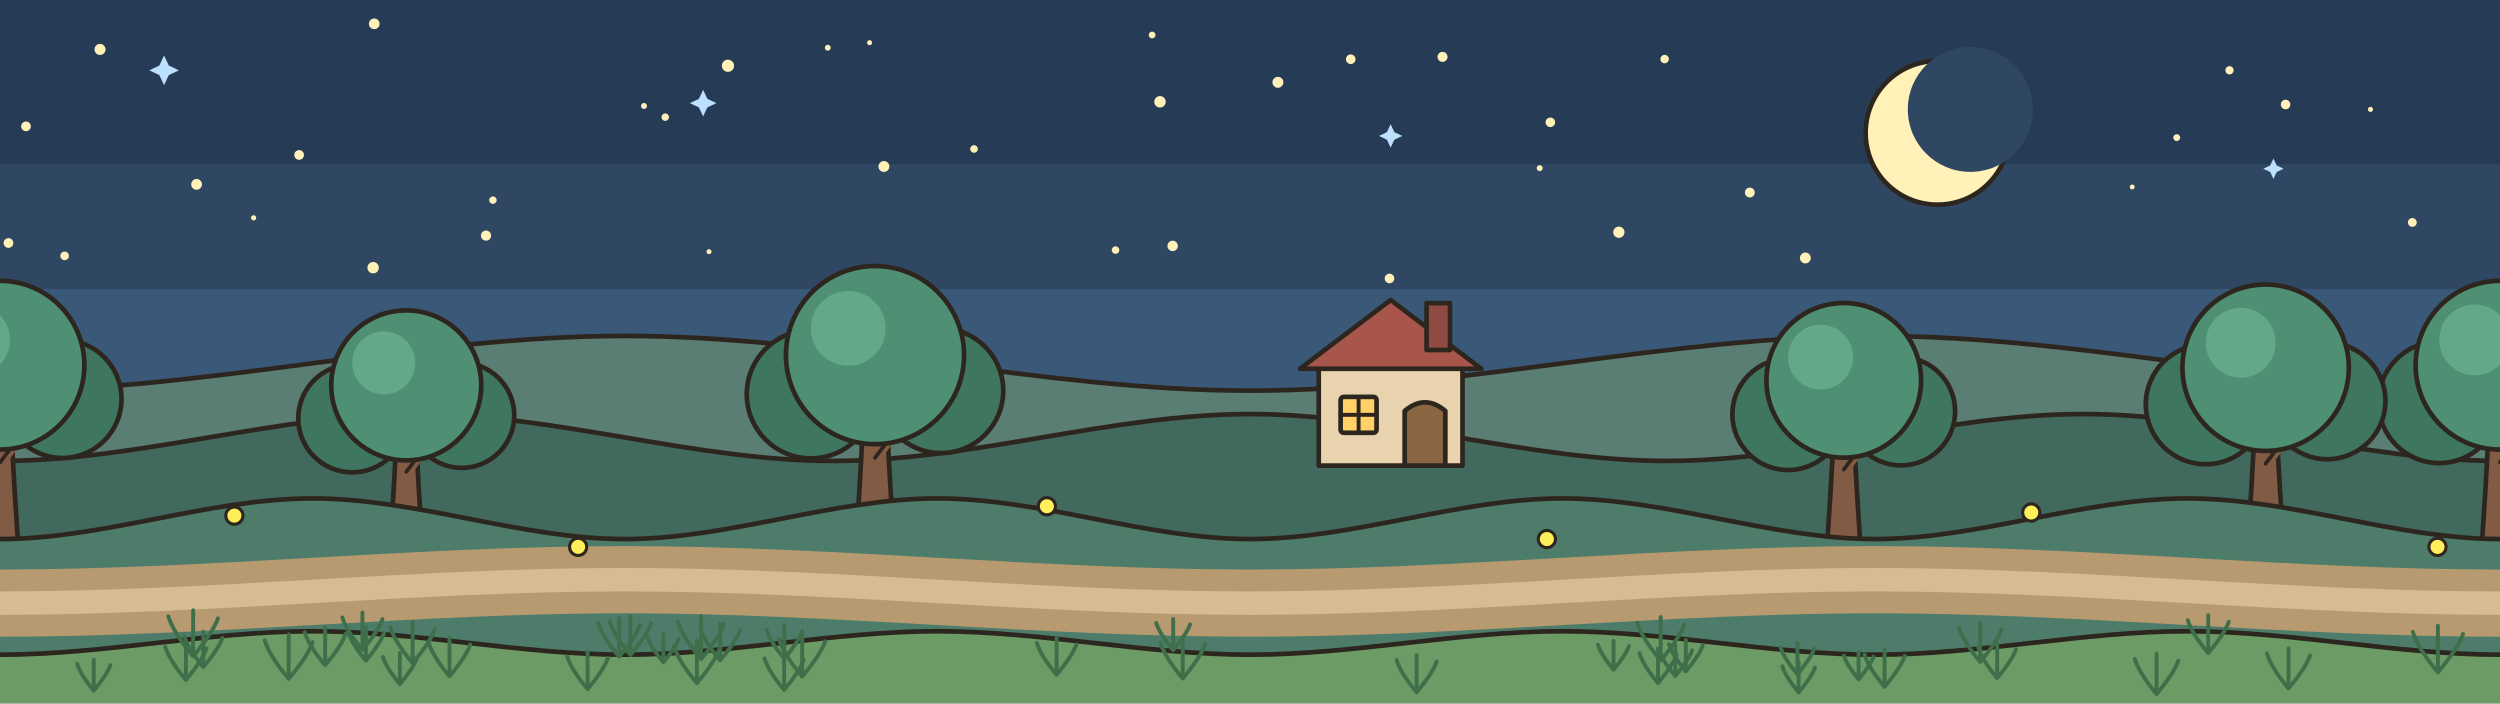
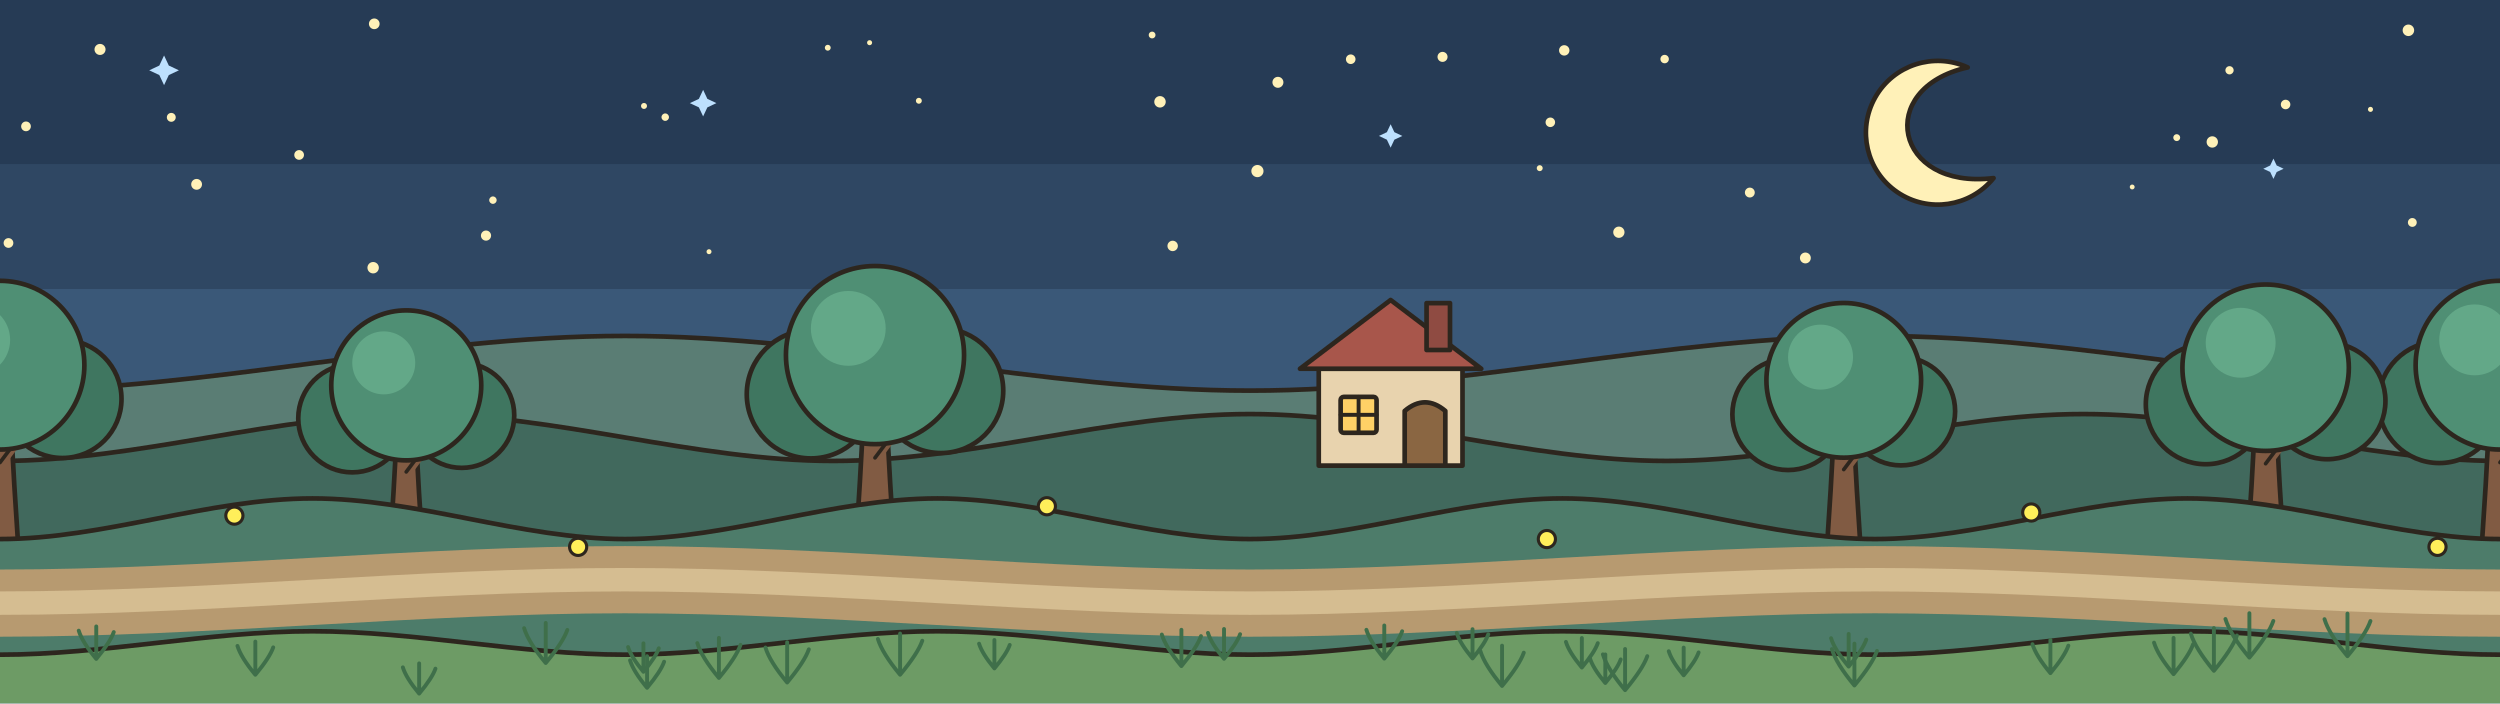
<svg xmlns="http://www.w3.org/2000/svg" viewBox="0 0 3200 900" preserveAspectRatio="xMidYMid slice" data-asset-id="bg_moonlit_meadow">
  <g id="background" stroke="#2d261e" stroke-width="6" stroke-linecap="round" stroke-linejoin="round">
    <rect x="0" y="0" width="3200" height="900" fill="#263b55" stroke="none" />
    <rect x="0" y="210" width="3200" height="190" fill="#2f4763" stroke="none" />
    <rect x="0" y="370" width="3200" height="170" fill="#3a5878" stroke="none" />
-     <circle cx="2480" cy="170" r="92" fill="#fff1b8" stroke="#2d261e" stroke-width="6" />
-     <circle cx="2522" cy="140" r="80" fill="#2f4763" stroke="none" />
+     <path d="M2518.64 86.28A92 92 0 1 0 2551.76 227.96C2424.8 243.6 2399.04 112.96 2518.64 86.28Z" fill="#fff1b8" stroke="#2d261e" stroke-width="6" />
    <g stroke="none">
      <circle cx="630.95" cy="256.18" r="4.76" fill="#fff1b8" />
      <circle cx="2925.55" cy="133.76" r="6.1" fill="#fff1b8" />
      <circle cx="622.1" cy="301.56" r="6.5" fill="#fff1b8" />
      <circle cx="33.28" cy="161.74" r="6.22" fill="#fff1b8" />
      <circle cx="851.49" cy="149.97" r="4.78" fill="#fff1b8" />
      <circle cx="3087.78" cy="284.74" r="5.66" fill="#fff1b8" />
      <circle cx="2130.73" cy="75.61" r="5.41" fill="#fff1b8" />
      <circle cx="1059.55" cy="61.1" r="3.77" fill="#fff1b8" />
      <circle cx="1474.7" cy="44.82" r="4.36" fill="#fff1b8" />
      <circle cx="1484.8" cy="130.32" r="7.34" fill="#fff1b8" />
      <circle cx="251.65" cy="235.96" r="6.92" fill="#fff1b8" />
      <circle cx="128.03" cy="63.28" r="7.08" fill="#fff1b8" />
      <circle cx="477.62" cy="342.67" r="7.31" fill="#fff1b8" />
      <circle cx="2853.79" cy="89.96" r="5.28" fill="#fff1b8" />
      <circle cx="2310.89" cy="330.2" r="6.96" fill="#fff1b8" />
      <circle cx="1501.01" cy="314.79" r="6.67" fill="#fff1b8" />
      <circle cx="1113.08" cy="54.64" r="3.23" fill="#fff1b8" />
      <circle cx="3034.22" cy="140" r="3.25" fill="#fff1b8" />
      <circle cx="1635.74" cy="105.37" r="7.03" fill="#fff1b8" />
      <circle cx="1728.92" cy="75.81" r="6.14" fill="#fff1b8" />
      <circle cx="2072.15" cy="297.25" r="7.22" fill="#fff1b8" />
      <circle cx="2729.22" cy="239.34" r="3.12" fill="#fff1b8" />
      <circle cx="1846.44" cy="72.81" r="6.43" fill="#fff1b8" />
      <circle cx="824.33" cy="135.62" r="3.84" fill="#fff1b8" />
      <circle cx="382.88" cy="198.33" r="6.22" fill="#fff1b8" />
      <circle cx="2786.2" cy="176.16" r="4.42" fill="#fff1b8" />
      <circle cx="2239.78" cy="246.47" r="6.32" fill="#fff1b8" />
      <circle cx="1984.42" cy="156.54" r="6.1" fill="#fff1b8" />
      <circle cx="1970.84" cy="215.25" r="3.82" fill="#fff1b8" />
      <circle cx="907.54" cy="322.17" r="3.19" fill="#fff1b8" />
      <circle cx="479.06" cy="30.49" r="6.84" fill="#fff1b8" />
      <circle cx="10.85" cy="311.03" r="6.23" fill="#fff1b8" />
-       <circle cx="3210.85" cy="311.03" r="7.42" fill="#fff1b8" />
-       <circle cx="1427.89" cy="320.1" r="4.84" fill="#fff1b8" />
-       <circle cx="931.78" cy="84.2" r="7.82" fill="#fff1b8" />
-       <circle cx="82.73" cy="327.5" r="5.51" fill="#fff1b8" />
-       <circle cx="1778.59" cy="356.44" r="6.13" fill="#fff1b8" />
-       <circle cx="324.62" cy="278.81" r="3.34" fill="#fff1b8" />
-       <circle cx="1131.4" cy="213.1" r="6.97" fill="#fff1b8" />
-       <circle cx="1246.75" cy="190.67" r="4.88" fill="#fff1b8" />
+       <g transform="translate(3200 0)">
+         <circle cx="10.85" cy="311.03" r="6.23" fill="#fff1b8" />
+       </g>
+       <circle cx="2831.72" cy="181.71" r="7.27" fill="#fff1b8" />
+       <circle cx="1176.13" cy="129" r="3.8" fill="#fff1b8" />
+       <circle cx="3082.75" cy="38.79" r="7.37" fill="#fff1b8" />
+       <circle cx="1609.5" cy="218.98" r="7.8" fill="#fff1b8" />
+       <circle cx="2002.24" cy="64.49" r="6.66" fill="#fff1b8" />
+       <circle cx="219.25" cy="150.21" r="5.69" fill="#fff1b8" />
    </g>
    <g stroke="none">
      <path d="M210 71L216.08 83.92L229 90L216.08 96.08L210 109L203.92 96.08L191 90L203.92 83.92Z" fill="#bde0fe" />
      <path d="M900 115L905.44 126.56L917 132L905.44 137.44L900 149L894.56 137.44L883 132L894.56 126.56Z" fill="#bde0fe" />
      <path d="M1780 159L1784.8 169.2L1795 174L1784.8 178.8L1780 189L1775.2 178.8L1765 174L1775.2 169.2Z" fill="#bde0fe" />
      <path d="M2910 203L2914.16 211.84L2923 216L2914.16 220.16L2910 229L2905.84 220.16L2897 216L2905.84 211.84Z" fill="#bde0fe" />
    </g>
    <path d="M0 500C266.67 500 533.33 430 800 430C1066.67 430 1333.33 500 1600 500C1866.67 500 2133.33 430 2400 430C2666.67 430 2933.33 500 3200 500L3200 900L0 900Z" fill="#5a7d74" stroke="none" />
    <path d="M0 500C266.67 500 533.33 430 800 430C1066.67 430 1333.33 500 1600 500C1866.67 500 2133.33 430 2400 430C2666.67 430 2933.33 500 3200 500" fill="none" stroke="#2d261e" stroke-width="6" stroke-linecap="butt" />
    <path d="M0 590C177.78 590 355.56 530 533.33 530C711.11 530 888.89 590 1066.67 590C1244.44 590 1422.22 530 1600 530C1777.78 530 1955.56 590 2133.33 590C2311.11 590 2488.89 530 2666.67 530C2844.44 530 3022.22 590 3200 590L3200 900L0 900Z" fill="#41695d" stroke="none" />
    <path d="M0 590C177.78 590 355.56 530 533.33 530C711.11 530 888.89 590 1066.67 590C1244.44 590 1422.22 530 1600 530C1777.78 530 1955.56 590 2133.33 590C2311.11 590 2488.89 530 2666.67 530C2844.44 530 3022.22 590 3200 590" fill="none" stroke="#2d261e" stroke-width="6" stroke-linecap="butt" />
    <g transform="translate(1780 596)">
      <rect x="-92" y="-124" width="184" height="124" fill="#e8d3ae" stroke="#2d261e" stroke-width="6" />
      <path d="M-116 -124 0 -212 116 -124Z" fill="#a8564b" stroke="#2d261e" stroke-width="6" stroke-linejoin="round" />
      <rect x="46" y="-208" width="30" height="60" fill="#8f4b42" stroke="#2d261e" stroke-width="6" />
      <rect x="-64" y="-88" width="46" height="46" rx="4" fill="#ffd166" stroke="#2d261e" stroke-width="6" />
      <path d="M-41 -88v46M-64 -65h46" fill="none" stroke="#2d261e" stroke-width="5" />
      <path d="M18 0v-70q26 -22 52 0V0Z" fill="#8a6642" stroke="#2d261e" stroke-width="6" stroke-linejoin="round" />
    </g>
    <path d="M-23.4 700Q-18.23 625.48 -13.5 534.4L13.5 534.4Q18.23 625.48 23.4 700Z" fill="#815b43" stroke="#2d261e" stroke-width="6" stroke-linejoin="round" />
    <path d="M0 570.4L-57.6 509.2M0 592L54 520" fill="none" stroke="#815b43" stroke-width="14.4" stroke-linecap="round" />
    <path d="M0 570.4L-57.6 509.2M0 592L54 520" fill="none" stroke="#2d261e" stroke-width="4.8" stroke-linecap="round" />
    <circle cx="-77.76" cy="514.96" r="77.76" fill="#3f7660" stroke="#2d261e" stroke-width="6" />
    <circle cx="79.92" cy="510.64" r="75.6" fill="#3f7660" stroke="#2d261e" stroke-width="6" />
    <circle cx="0" cy="467.44" r="108" fill="#4f8f74" stroke="#2d261e" stroke-width="6" />
    <circle cx="-32.4" cy="435.04" r="45.36" fill="#63a888" stroke="none" />
-     <path d="M3176.6 700Q3181.78 625.48 3186.5 534.4L3213.5 534.4Q3218.23 625.48 3223.4 700Z" fill="#815b43" stroke="#2d261e" stroke-width="6" stroke-linejoin="round" />
-     <path d="M3200 570.4L3142.4 509.2M3200 592L3254 520" fill="none" stroke="#815b43" stroke-width="14.4" stroke-linecap="round" />
-     <path d="M3200 570.4L3142.4 509.2M3200 592L3254 520" fill="none" stroke="#2d261e" stroke-width="4.8" stroke-linecap="round" />
-     <circle cx="3122.24" cy="514.96" r="77.76" fill="#3f7660" stroke="#2d261e" stroke-width="6" />
-     <circle cx="3279.92" cy="510.64" r="75.6" fill="#3f7660" stroke="#2d261e" stroke-width="6" />
-     <circle cx="3200" cy="467.44" r="108" fill="#4f8f74" stroke="#2d261e" stroke-width="6" />
-     <circle cx="3167.6" cy="435.04" r="45.36" fill="#63a888" stroke="none" />
+     <g transform="translate(3200 0)">
+       <path d="M-23.4 700Q-18.23 625.48 -13.5 534.4L13.5 534.4Q18.23 625.48 23.4 700Z" fill="#815b43" stroke="#2d261e" stroke-width="6" stroke-linejoin="round" />
+       <path d="M0 570.4L-57.6 509.2M0 592L54 520" fill="none" stroke="#815b43" stroke-width="14.4" stroke-linecap="round" />
+       <path d="M0 570.4L-57.6 509.2M0 592L54 520" fill="none" stroke="#2d261e" stroke-width="4.8" stroke-linecap="round" />
+       <circle cx="-77.76" cy="514.96" r="77.76" fill="#3f7660" stroke="#2d261e" stroke-width="6" />
+       <circle cx="79.92" cy="510.64" r="75.6" fill="#3f7660" stroke="#2d261e" stroke-width="6" />
+       <circle cx="0" cy="467.44" r="108" fill="#4f8f74" stroke="#2d261e" stroke-width="6" />
+       <circle cx="-32.4" cy="435.04" r="45.36" fill="#63a888" stroke="none" />
+     </g>
    <path d="M499.2 700Q503.8 633.76 508 552.8L532 552.8Q536.2 633.76 540.8 700Z" fill="#815b43" stroke="#2d261e" stroke-width="6" stroke-linejoin="round" />
    <path d="M520 584.8L468.8 530.4M520 604L568 540" fill="none" stroke="#815b43" stroke-width="14.4" stroke-linecap="round" />
    <path d="M520 584.8L468.8 530.4M520 604L568 540" fill="none" stroke="#2d261e" stroke-width="4.8" stroke-linecap="round" />
    <circle cx="450.88" cy="535.52" r="69.12" fill="#3f7660" stroke="#2d261e" stroke-width="6" />
    <circle cx="591.04" cy="531.68" r="67.2" fill="#3f7660" stroke="#2d261e" stroke-width="6" />
    <circle cx="520" cy="493.28" r="96" fill="#4f8f74" stroke="#2d261e" stroke-width="6" />
    <circle cx="491.2" cy="464.48" r="40.32" fill="#63a888" stroke="none" />
    <path d="M1095.3 700Q1100.76 621.34 1105.75 525.2L1134.25 525.2Q1139.24 621.34 1144.7 700Z" fill="#815b43" stroke="#2d261e" stroke-width="6" stroke-linejoin="round" />
    <path d="M1120 563.2L1059.2 498.6M1120 586L1177 510" fill="none" stroke="#815b43" stroke-width="14.4" stroke-linecap="round" />
    <path d="M1120 563.2L1059.2 498.6M1120 586L1177 510" fill="none" stroke="#2d261e" stroke-width="4.8" stroke-linecap="round" />
    <circle cx="1037.92" cy="504.68" r="82.08" fill="#3f7660" stroke="#2d261e" stroke-width="6" />
    <circle cx="1204.36" cy="500.12" r="79.8" fill="#3f7660" stroke="#2d261e" stroke-width="6" />
    <circle cx="1120" cy="454.52" r="114" fill="#4f8f74" stroke="#2d261e" stroke-width="6" />
    <circle cx="1085.8" cy="420.32" r="47.88" fill="#63a888" stroke="none" />
    <path d="M2338.55 700Q2343.29 631.69 2347.63 548.2L2372.38 548.2Q2376.71 631.69 2381.45 700Z" fill="#815b43" stroke="#2d261e" stroke-width="6" stroke-linejoin="round" />
    <path d="M2360 581.2L2307.2 525.1M2360 601L2409.5 535" fill="none" stroke="#815b43" stroke-width="14.4" stroke-linecap="round" />
    <path d="M2360 581.2L2307.2 525.1M2360 601L2409.5 535" fill="none" stroke="#2d261e" stroke-width="4.8" stroke-linecap="round" />
    <circle cx="2288.72" cy="530.38" r="71.28" fill="#3f7660" stroke="#2d261e" stroke-width="6" />
    <circle cx="2433.26" cy="526.42" r="69.3" fill="#3f7660" stroke="#2d261e" stroke-width="6" />
    <circle cx="2360" cy="486.82" r="99" fill="#4f8f74" stroke="#2d261e" stroke-width="6" />
    <circle cx="2330.3" cy="457.12" r="41.58" fill="#63a888" stroke="none" />
    <path d="M2876.93 700Q2882.03 626.52 2886.69 536.7L2913.31 536.7Q2917.97 626.52 2923.08 700Z" fill="#815b43" stroke="#2d261e" stroke-width="6" stroke-linejoin="round" />
    <path d="M2900 572.2L2843.2 511.85M2900 593.5L2953.25 522.5" fill="none" stroke="#815b43" stroke-width="14.4" stroke-linecap="round" />
    <path d="M2900 572.2L2843.2 511.85M2900 593.5L2953.25 522.5" fill="none" stroke="#2d261e" stroke-width="4.8" stroke-linecap="round" />
    <circle cx="2823.32" cy="517.53" r="76.68" fill="#3f7660" stroke="#2d261e" stroke-width="6" />
    <circle cx="2978.81" cy="513.27" r="74.55" fill="#3f7660" stroke="#2d261e" stroke-width="6" />
    <circle cx="2900" cy="470.67" r="106.5" fill="#4f8f74" stroke="#2d261e" stroke-width="6" />
    <circle cx="2868.05" cy="438.72" r="44.73" fill="#63a888" stroke="none" />
    <path d="M0 690C133.33 690 266.67 638 400 638C533.33 638 666.67 690 800 690C933.33 690 1066.67 638 1200 638C1333.33 638 1466.67 690 1600 690C1733.33 690 1866.67 638 2000 638C2133.33 638 2266.67 690 2400 690C2533.33 690 2666.67 638 2800 638C2933.33 638 3066.67 690 3200 690L3200 900L0 900Z" fill="#4d7c6a" stroke="none" />
    <path d="M0 690C133.33 690 266.67 638 400 638C533.33 638 666.67 690 800 690C933.33 690 1066.67 638 1200 638C1333.33 638 1466.67 690 1600 690C1733.33 690 1866.67 638 2000 638C2133.33 638 2266.67 690 2400 690C2533.33 690 2666.67 638 2800 638C2933.33 638 3066.67 690 3200 690" fill="none" stroke="#2d261e" stroke-width="6" stroke-linecap="butt" />
    <path d="M0 772C266.67 772 533.33 742 800 742C1066.67 742 1333.33 772 1600 772C1866.67 772 2133.33 742 2400 742C2666.67 742 2933.33 772 3200 772" fill="none" stroke="#b79a70" stroke-width="86" stroke-linecap="butt" />
    <path d="M0 772C266.67 772 533.33 742 800 742C1066.67 742 1333.33 772 1600 772C1866.67 772 2133.33 742 2400 742C2666.67 742 2933.33 772 3200 772" fill="none" stroke="#d5bd91" stroke-width="30" stroke-linecap="butt" />
    <path d="M0 838C133.33 838 266.67 808 400 808C533.33 808 666.67 838 800 838C933.33 838 1066.67 808 1200 808C1333.33 808 1466.67 838 1600 838C1733.33 838 1866.67 808 2000 808C2133.33 808 2266.67 838 2400 838C2533.33 838 2666.67 808 2800 808C2933.33 808 3066.67 838 3200 838L3200 900L0 900Z" fill="#6d9b65" stroke="none" />
    <path d="M0 838C133.33 838 266.67 808 400 808C533.33 808 666.67 838 800 838C933.33 838 1066.67 808 1200 808C1333.33 808 1466.67 838 1600 838C1733.33 838 1866.67 808 2000 808C2133.33 808 2266.67 838 2400 838C2533.33 838 2666.67 808 2800 808C2933.33 808 3066.67 838 3200 838" fill="none" stroke="#2d261e" stroke-width="6" stroke-linecap="butt" />
    <g>
-       <path d="M1513.92 868.53Q1490.81 840.8 1485.26 822.31M1513.92 868.53L1513.92 815.38M1513.92 868.53Q1537.03 840.8 1542.57 824.62" fill="none" stroke="#3f6f4a" stroke-width="5" stroke-linecap="round" />
-       <path d="M260.24 853.87Q240.56 830.24 235.83 814.49M260.24 853.87L260.24 808.59M260.24 853.87Q279.93 830.24 284.65 816.46" fill="none" stroke="#3f6f4a" stroke-width="5" stroke-linecap="round" />
-       <path d="M237.91 870.41Q216.61 844.84 211.5 827.8M237.91 870.41L237.91 821.41M237.91 870.41Q259.22 844.84 264.33 829.93" fill="none" stroke="#3f6f4a" stroke-width="5" stroke-linecap="round" />
-       <path d="M120.02 883.99Q102.87 863.4 98.75 849.68M120.02 883.99L120.02 844.53M120.02 883.99Q137.18 863.4 141.3 851.39" fill="none" stroke="#3f6f4a" stroke-width="5" stroke-linecap="round" />
-       <path d="M2826.53 836.13Q2805.36 810.72 2800.28 793.78M2826.53 836.13L2826.53 787.42M2826.53 836.13Q2847.71 810.72 2852.79 795.89" fill="none" stroke="#3f6f4a" stroke-width="5" stroke-linecap="round" />
-       <path d="M1003.66 883.13Q983.41 858.83 978.55 842.63M1003.66 883.13L1003.66 836.55M1003.66 883.13Q1023.91 858.83 1028.77 844.65" fill="none" stroke="#3f6f4a" stroke-width="5" stroke-linecap="round" />
-       <path d="M2556.36 867.96Q2536.87 844.58 2532.19 828.99M2556.36 867.96L2556.36 823.15M2556.36 867.96Q2575.84 844.58 2580.52 830.94" fill="none" stroke="#3f6f4a" stroke-width="5" stroke-linecap="round" />
-       <path d="M416.19 851.6Q395.02 826.2 389.93 809.26M416.19 851.6L416.19 802.91M416.19 851.6Q437.36 826.2 442.44 811.38" fill="none" stroke="#3f6f4a" stroke-width="5" stroke-linecap="round" />
-       <path d="M2302.27 886.34Q2285.45 866.15 2281.41 852.69M2302.27 886.34L2302.27 847.64M2302.27 886.34Q2319.1 866.15 2323.14 854.37" fill="none" stroke="#3f6f4a" stroke-width="5" stroke-linecap="round" />
-       <path d="M2534.68 847.25Q2512.76 820.95 2507.49 803.41M2534.68 847.25L2534.68 796.83M2534.68 847.25Q2556.6 820.95 2561.86 805.6" fill="none" stroke="#3f6f4a" stroke-width="5" stroke-linecap="round" />
-       <path d="M2122.25 874.37Q2103 851.26 2098.38 835.86M2122.25 874.37L2122.25 830.08M2122.25 874.37Q2141.51 851.26 2146.13 837.78" fill="none" stroke="#3f6f4a" stroke-width="5" stroke-linecap="round" />
-       <path d="M921.78 845.44Q901.3 820.86 896.38 804.48M921.78 845.44L921.78 798.33M921.78 845.44Q942.26 820.86 947.18 806.52" fill="none" stroke="#3f6f4a" stroke-width="5" stroke-linecap="round" />
-       <path d="M247.21 840.06Q221.61 809.34 215.46 788.86M247.21 840.06L247.21 781.18M247.21 840.06Q272.81 809.34 278.95 791.42" fill="none" stroke="#3f6f4a" stroke-width="5" stroke-linecap="round" />
-       <path d="M528.18 848.89Q505.18 821.3 499.66 802.9M528.18 848.89L528.18 796M528.18 848.89Q551.17 821.3 556.69 805.2" fill="none" stroke="#3f6f4a" stroke-width="5" stroke-linecap="round" />
-       <path d="M2144.38 865.34Q2127.04 844.53 2122.88 830.65M2144.38 865.34L2144.38 825.45M2144.38 865.34Q2161.73 844.53 2165.89 832.38" fill="none" stroke="#3f6f4a" stroke-width="5" stroke-linecap="round" />
-       <path d="M369.51 869Q344.72 839.26 338.77 819.42M369.51 869L369.51 811.99M369.51 869Q394.3 839.26 400.25 821.9" fill="none" stroke="#3f6f4a" stroke-width="5" stroke-linecap="round" />
-       <path d="M2300.7 863.22Q2283.31 842.35 2279.14 828.44M2300.7 863.22L2300.7 823.22M2300.7 863.22Q2318.1 842.35 2322.27 830.18" fill="none" stroke="#3f6f4a" stroke-width="5" stroke-linecap="round" />
-       <path d="M1003.93 843.1Q985.51 820.99 981.09 806.26M1003.93 843.1L1003.93 800.73M1003.93 843.1Q1022.35 820.99 1026.77 808.1" fill="none" stroke="#3f6f4a" stroke-width="5" stroke-linecap="round" />
-       <path d="M2125.68 845.53Q2101.44 816.44 2095.63 797.05M2125.68 845.53L2125.68 789.78M2125.68 845.53Q2149.92 816.44 2155.74 799.48" fill="none" stroke="#3f6f4a" stroke-width="5" stroke-linecap="round" />
-       <path d="M752.1 882.17Q731.06 856.93 726.02 840.1M752.1 882.17L752.1 833.79M752.1 882.17Q773.13 856.93 778.18 842.2" fill="none" stroke="#3f6f4a" stroke-width="5" stroke-linecap="round" />
-       <path d="M1501.67 832.31Q1484.21 811.37 1480.02 797.4M1501.67 832.31L1501.67 792.17M1501.67 832.31Q1519.12 811.37 1523.31 799.15" fill="none" stroke="#3f6f4a" stroke-width="5" stroke-linecap="round" />
-       <path d="M892.02 874.51Q868.32 846.07 862.63 827.12M892.02 874.51L892.02 820.01M892.02 874.51Q915.71 846.07 921.4 829.49" fill="none" stroke="#3f6f4a" stroke-width="5" stroke-linecap="round" />
-       <path d="M2412.25 879.21Q2391.45 854.25 2386.46 837.61M2412.25 879.21L2412.25 831.37M2412.25 879.21Q2433.05 854.25 2438.04 839.69" fill="none" stroke="#3f6f4a" stroke-width="5" stroke-linecap="round" />
-       <path d="M1026.78 866.05Q1002.98 837.49 997.27 818.45M1026.78 866.05L1026.78 811.31M1026.78 866.05Q1050.58 837.49 1056.29 820.83" fill="none" stroke="#3f6f4a" stroke-width="5" stroke-linecap="round" />
-       <path d="M2157.85 859.38Q2140.42 838.45 2136.23 824.5M2157.85 859.38L2157.85 819.27M2157.85 859.38Q2175.29 838.45 2179.48 826.25" fill="none" stroke="#3f6f4a" stroke-width="5" stroke-linecap="round" />
-       <path d="M463.89 831.78Q443.15 806.9 438.18 790.31M463.89 831.78L463.89 784.09M463.89 831.78Q484.63 806.9 489.6 792.38" fill="none" stroke="#3f6f4a" stroke-width="5" stroke-linecap="round" />
-       <path d="M3120.53 860.65Q3094.58 829.5 3088.35 808.74M3120.53 860.65L3120.53 800.95M3120.53 860.65Q3146.49 829.5 3152.72 811.33" fill="none" stroke="#3f6f4a" stroke-width="5" stroke-linecap="round" />
-       <path d="M2760.43 888.38Q2737.97 861.42 2732.58 843.45M2760.43 888.38L2760.43 836.71M2760.43 888.38Q2782.89 861.42 2788.28 845.7" fill="none" stroke="#3f6f4a" stroke-width="5" stroke-linecap="round" />
-       <path d="M468.35 845.65Q449.66 823.22 445.17 808.27M468.35 845.65L468.35 802.66M468.35 845.65Q487.04 823.22 491.52 810.14" fill="none" stroke="#3f6f4a" stroke-width="5" stroke-linecap="round" />
-       <path d="M2379.05 869.62Q2363.82 851.33 2360.16 839.14M2379.05 869.62L2379.05 834.57M2379.05 869.62Q2394.29 851.33 2397.95 840.67" fill="none" stroke="#3f6f4a" stroke-width="5" stroke-linecap="round" />
-       <path d="M792.55 840.7Q771 814.83 765.82 797.59M792.55 840.7L792.55 791.12M792.55 840.7Q814.11 814.83 819.28 799.74" fill="none" stroke="#3f6f4a" stroke-width="5" stroke-linecap="round" />
-       <path d="M2065.29 857.19Q2049.26 837.95 2045.41 825.12M2065.29 857.19L2065.29 820.31M2065.29 857.19Q2081.32 837.95 2085.17 826.72" fill="none" stroke="#3f6f4a" stroke-width="5" stroke-linecap="round" />
-       <path d="M849.14 847.77Q833.3 828.76 829.49 816.09M849.14 847.77L849.14 811.34M849.14 847.77Q864.98 828.76 868.78 817.68" fill="none" stroke="#3f6f4a" stroke-width="5" stroke-linecap="round" />
-       <path d="M897.36 843.63Q873.48 814.96 867.74 795.85M897.36 843.63L897.36 788.68M897.36 843.63Q921.25 814.96 926.99 798.24" fill="none" stroke="#3f6f4a" stroke-width="5" stroke-linecap="round" />
-       <path d="M2929.34 881.21Q2907.03 854.44 2901.68 836.59M2929.34 881.21L2929.34 829.9M2929.34 881.21Q2951.64 854.44 2957 838.82" fill="none" stroke="#3f6f4a" stroke-width="5" stroke-linecap="round" />
-       <path d="M575.34 865.71Q553.89 839.97 548.75 822.81M575.34 865.71L575.34 816.38M575.34 865.71Q596.79 839.97 601.93 824.96" fill="none" stroke="#3f6f4a" stroke-width="5" stroke-linecap="round" />
-       <path d="M511.82 875.72Q494.4 854.81 490.21 840.87M511.82 875.72L511.82 835.64M511.82 875.72Q529.25 854.81 533.43 842.61" fill="none" stroke="#3f6f4a" stroke-width="5" stroke-linecap="round" />
-       <path d="M806.96 838.37Q785.47 812.58 780.31 795.38M806.96 838.37L806.96 788.93M806.96 838.37Q828.46 812.58 833.62 797.53" fill="none" stroke="#3f6f4a" stroke-width="5" stroke-linecap="round" />
-       <path d="M1352.44 863.74Q1332.02 839.24 1327.12 822.91M1352.44 863.74L1352.44 816.79M1352.44 863.74Q1372.85 839.24 1377.75 824.95" fill="none" stroke="#3f6f4a" stroke-width="5" stroke-linecap="round" />
-       <path d="M1813.3 886.16Q1792.62 861.35 1787.66 844.8M1813.3 886.16L1813.3 838.6M1813.3 886.16Q1833.98 861.35 1838.94 846.87" fill="none" stroke="#3f6f4a" stroke-width="5" stroke-linecap="round" />
+       <path d="M1512.19 852.61Q1491.99 828.37 1487.14 812.2M1512.19 852.61L1512.19 806.14M1512.19 852.61Q1532.4 828.37 1537.25 814.22" fill="none" stroke="#3f6f4a" stroke-width="5" stroke-linecap="round" />
+       <path d="M2054.79 874.23Q2038.89 855.16 2035.08 842.45M2054.79 874.23L2054.79 837.68M2054.79 874.23Q2070.68 855.16 2074.5 844.03" fill="none" stroke="#3f6f4a" stroke-width="5" stroke-linecap="round" />
+       <path d="M1272.84 855.56Q1257.02 836.58 1253.22 823.92M1272.84 855.56L1272.84 819.18M1272.84 855.56Q1288.65 836.58 1292.45 825.5" fill="none" stroke="#3f6f4a" stroke-width="5" stroke-linecap="round" />
+       <path d="M2155.11 864.38Q2139.7 845.89 2136 833.55M2155.11 864.38L2155.11 828.93M2155.11 864.38Q2170.53 845.89 2174.22 835.1" fill="none" stroke="#3f6f4a" stroke-width="5" stroke-linecap="round" />
+       <path d="M2879.21 841.75Q2854.49 812.09 2848.56 792.32M2879.21 841.75L2879.21 784.9M2879.21 841.75Q2903.93 812.09 2909.86 794.79" fill="none" stroke="#3f6f4a" stroke-width="5" stroke-linecap="round" />
+       <path d="M326.84 863.68Q308.39 841.54 303.96 826.78M326.84 863.68L326.84 821.25M326.84 863.68Q345.29 841.54 349.72 828.63" fill="none" stroke="#3f6f4a" stroke-width="5" stroke-linecap="round" />
+       <path d="M2833.78 858.65Q2809.99 830.1 2804.28 811.07M2833.78 858.65L2833.78 803.94M2833.78 858.65Q2857.57 830.1 2863.27 813.45" fill="none" stroke="#3f6f4a" stroke-width="5" stroke-linecap="round" />
+       <path d="M2024.76 854.47Q2008.33 834.76 2004.39 821.61M2024.76 854.47L2024.76 816.68M2024.76 854.47Q2041.19 834.76 2045.14 823.25" fill="none" stroke="#3f6f4a" stroke-width="5" stroke-linecap="round" />
+       <path d="M1152.12 863.66Q1129.2 836.16 1123.7 817.83M1152.12 863.66L1152.12 810.96M1152.12 863.66Q1175.03 836.16 1180.53 820.12" fill="none" stroke="#3f6f4a" stroke-width="5" stroke-linecap="round" />
+       <path d="M3004.76 839.95Q2981.05 811.49 2975.36 792.52M3004.76 839.95L3004.76 785.41M3004.76 839.95Q3028.47 811.49 3034.16 794.9" fill="none" stroke="#3f6f4a" stroke-width="5" stroke-linecap="round" />
+       <path d="M920.21 867.75Q897.91 841 892.56 823.16M920.21 867.75L920.21 816.47M920.21 867.75Q942.5 841 947.85 825.39" fill="none" stroke="#3f6f4a" stroke-width="5" stroke-linecap="round" />
+       <path d="M2366.28 853.21Q2348.12 831.41 2343.76 816.88M2366.28 853.21L2366.28 811.43M2366.28 853.21Q2384.45 831.41 2388.81 818.69" fill="none" stroke="#3f6f4a" stroke-width="5" stroke-linecap="round" />
+       <path d="M823.6 859.91Q807.75 840.89 803.95 828.21M823.6 859.91L823.6 823.45M823.6 859.91Q839.45 840.89 843.26 829.79" fill="none" stroke="#3f6f4a" stroke-width="5" stroke-linecap="round" />
+       <path d="M536.51 887.82Q519.7 867.65 515.66 854.19M536.51 887.82L536.51 849.15M536.51 887.82Q553.33 867.65 557.37 855.87" fill="none" stroke="#3f6f4a" stroke-width="5" stroke-linecap="round" />
+       <path d="M1007.56 873.61Q985.19 846.77 979.82 828.87M1007.56 873.61L1007.56 822.16M1007.56 873.61Q1029.93 846.77 1035.3 831.11" fill="none" stroke="#3f6f4a" stroke-width="5" stroke-linecap="round" />
+       <path d="M1884.83 842.79Q1868.56 823.27 1864.65 810.25M1884.83 842.79L1884.83 805.37M1884.83 842.79Q1901.1 823.27 1905 811.88" fill="none" stroke="#3f6f4a" stroke-width="5" stroke-linecap="round" />
+       <path d="M2080.12 883.39Q2057.21 855.9 2051.72 837.58M2080.12 883.39L2080.12 830.7M2080.12 883.39Q2103.03 855.9 2108.53 839.87" fill="none" stroke="#3f6f4a" stroke-width="5" stroke-linecap="round" />
+       <path d="M1771.88 843.05Q1753.43 820.91 1749 806.15M1771.88 843.05L1771.88 800.62M1771.88 843.05Q1790.33 820.91 1794.76 808" fill="none" stroke="#3f6f4a" stroke-width="5" stroke-linecap="round" />
+       <path d="M698.53 848.65Q676.22 821.88 670.87 804.04M698.53 848.65L698.53 797.34M698.53 848.65Q720.83 821.88 726.19 806.27" fill="none" stroke="#3f6f4a" stroke-width="5" stroke-linecap="round" />
+       <path d="M828.27 880.39Q810.68 859.29 806.46 845.22M828.27 880.39L828.27 839.94M828.27 880.39Q845.85 859.29 850.07 846.98" fill="none" stroke="#3f6f4a" stroke-width="5" stroke-linecap="round" />
+       <path d="M2782.16 862.91Q2762 838.71 2757.16 822.58M2782.16 862.91L2782.16 816.53M2782.16 862.91Q2802.32 838.71 2807.16 824.6" fill="none" stroke="#3f6f4a" stroke-width="5" stroke-linecap="round" />
+       <path d="M123.21 843.39Q105.14 821.71 100.8 807.25M123.21 843.39L123.21 801.83M123.21 843.39Q141.27 821.71 145.61 809.06" fill="none" stroke="#3f6f4a" stroke-width="5" stroke-linecap="round" />
+       <path d="M2373.65 877.42Q2350.36 849.47 2344.77 830.84M2373.65 877.42L2373.65 823.85M2373.65 877.42Q2396.94 849.47 2402.53 833.17" fill="none" stroke="#3f6f4a" stroke-width="5" stroke-linecap="round" />
+       <path d="M2624.53 861.63Q2606 839.39 2601.56 824.57M2624.53 861.63L2624.53 819.01M2624.53 861.63Q2643.06 839.39 2647.51 826.42" fill="none" stroke="#3f6f4a" stroke-width="5" stroke-linecap="round" />
+       <path d="M1922.64 878Q1900.22 851.1 1894.84 833.17M1922.64 878L1922.64 826.44M1922.64 878Q1945.06 851.1 1950.44 835.41" fill="none" stroke="#3f6f4a" stroke-width="5" stroke-linecap="round" />
+       <path d="M1566.75 843.29Q1550.16 823.38 1546.17 810.1M1566.75 843.29L1566.75 805.12M1566.75 843.29Q1583.34 823.38 1587.33 811.76" fill="none" stroke="#3f6f4a" stroke-width="5" stroke-linecap="round" />
    </g>
    <circle cx="300" cy="660" r="11" fill="#ffef5a" stroke="#2d261e" stroke-width="4" />
    <circle cx="740" cy="700" r="11" fill="#ffef5a" stroke="#2d261e" stroke-width="4" />
    <circle cx="1340" cy="648" r="11" fill="#ffef5a" stroke="#2d261e" stroke-width="4" />
    <circle cx="1980" cy="690" r="11" fill="#ffef5a" stroke="#2d261e" stroke-width="4" />
    <circle cx="2600" cy="656" r="11" fill="#ffef5a" stroke="#2d261e" stroke-width="4" />
    <circle cx="3120" cy="700" r="11" fill="#ffef5a" stroke="#2d261e" stroke-width="4" />
  </g>
</svg>
